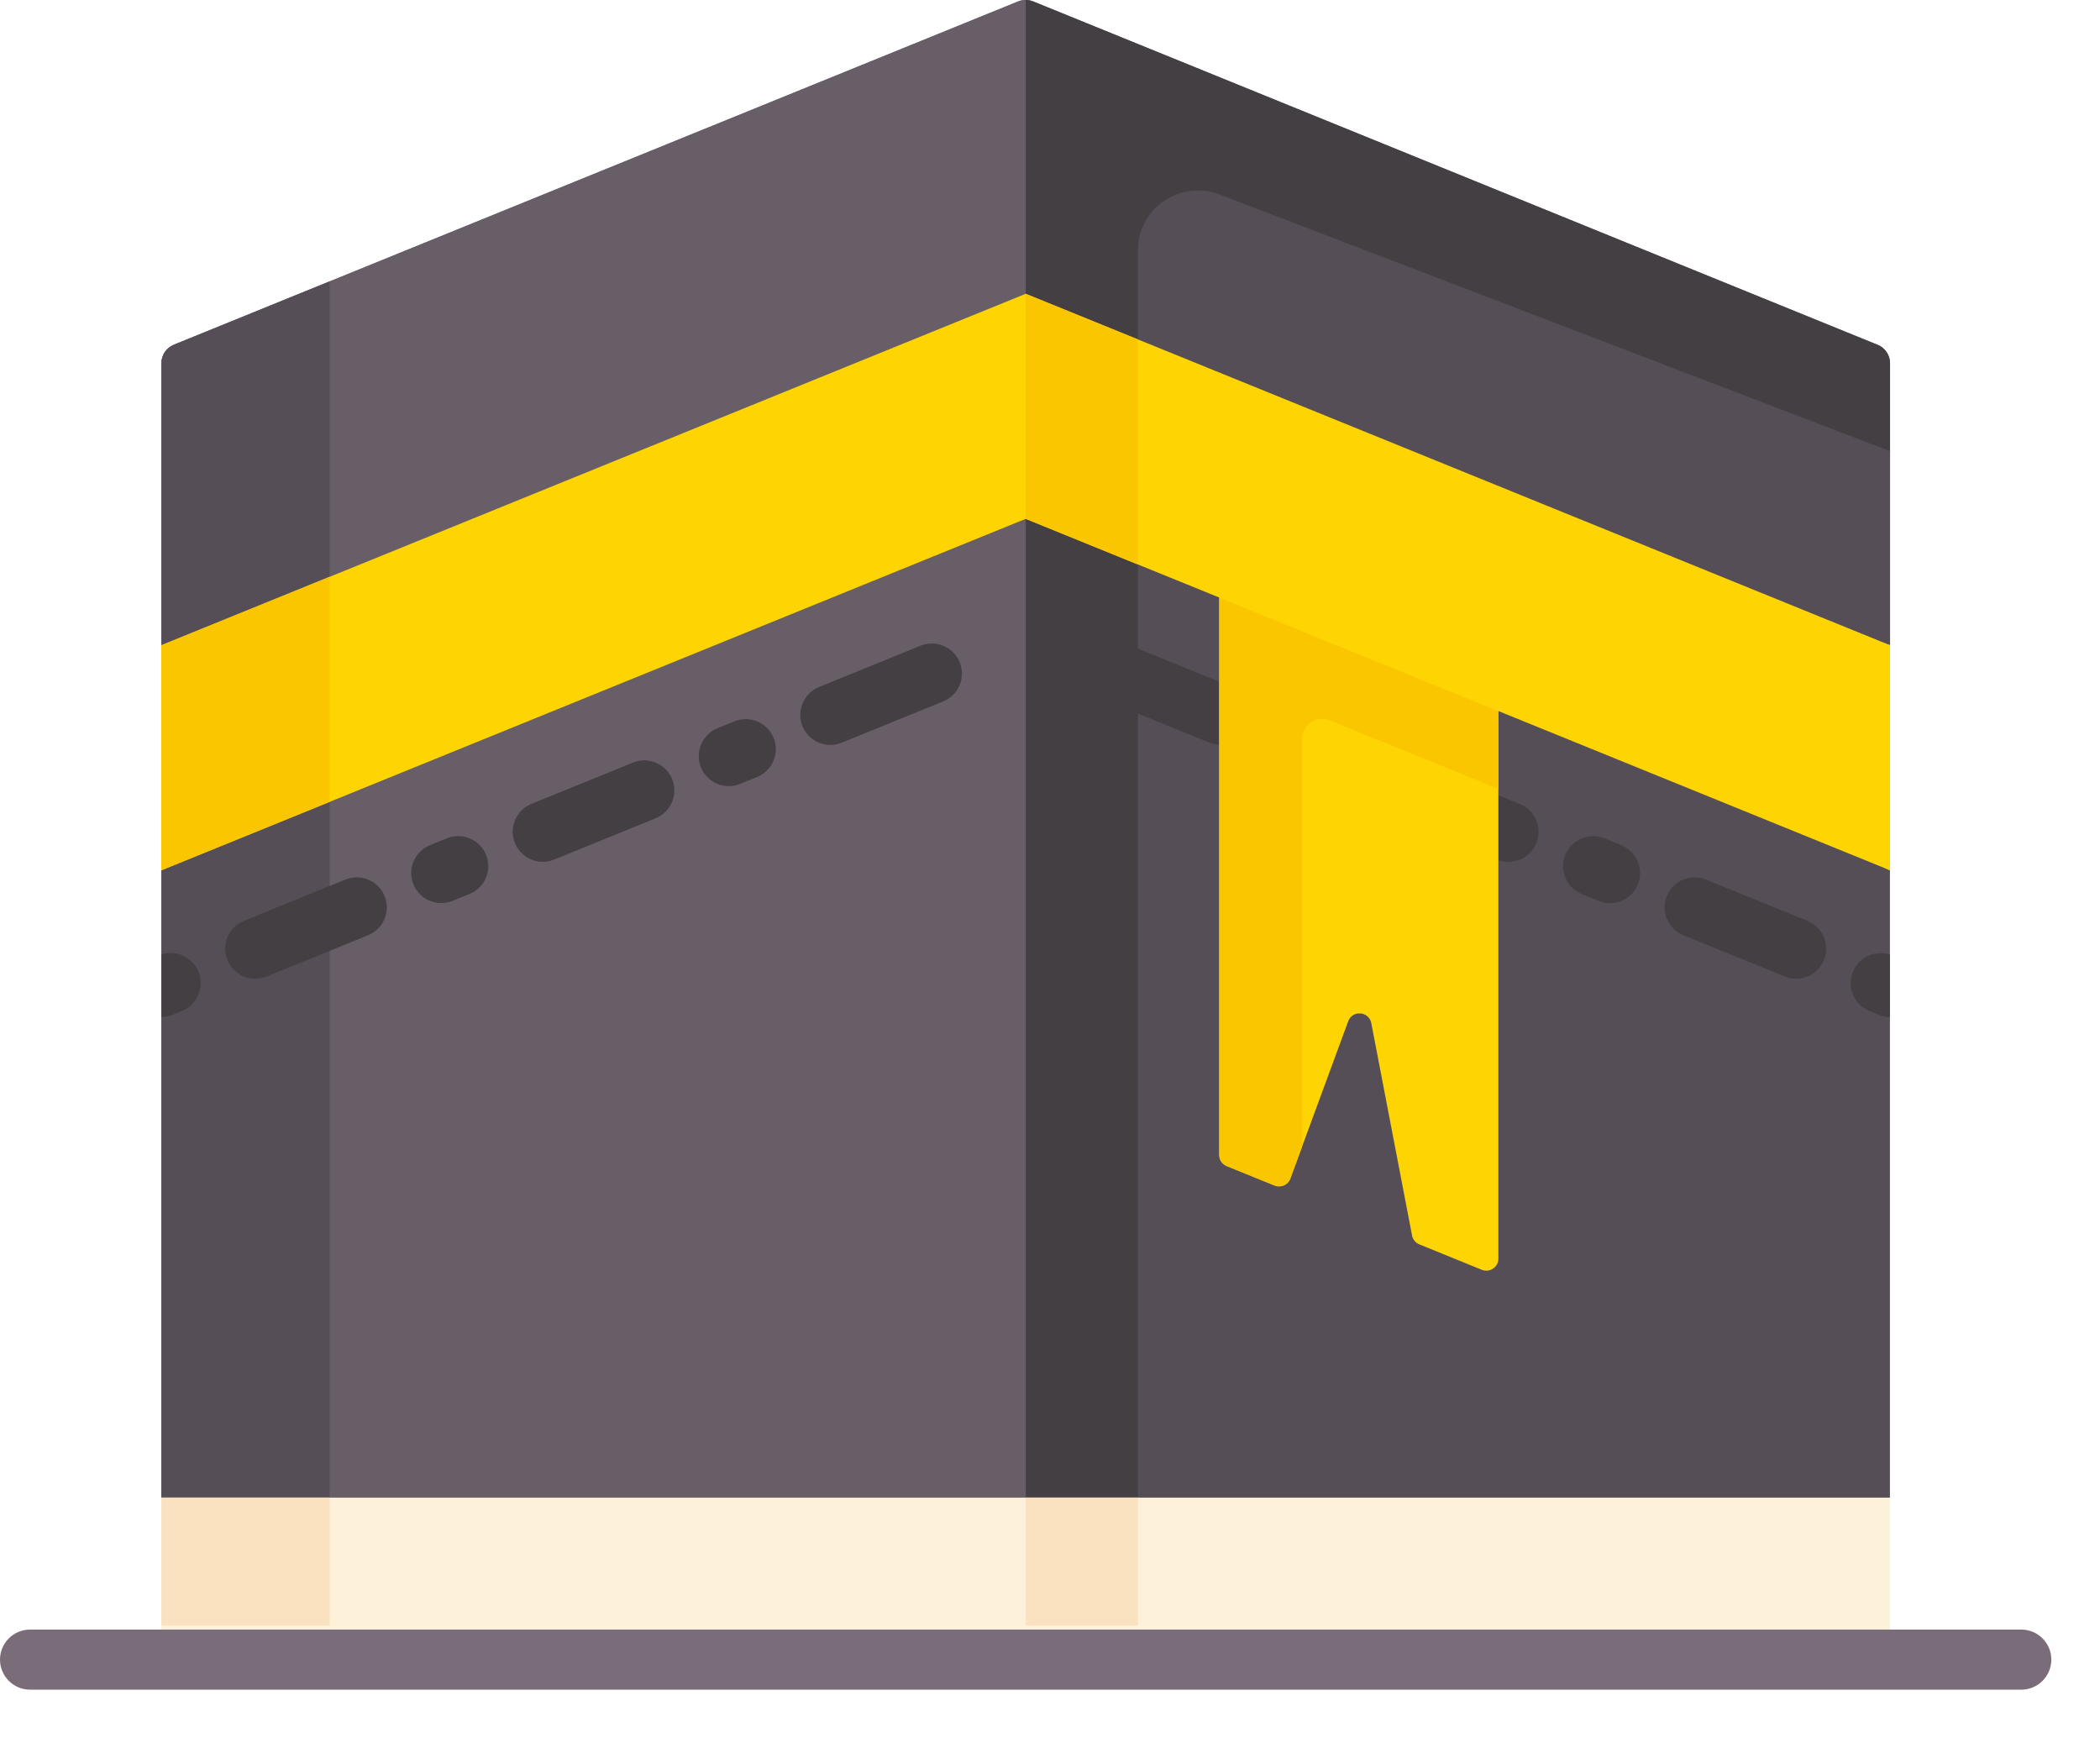
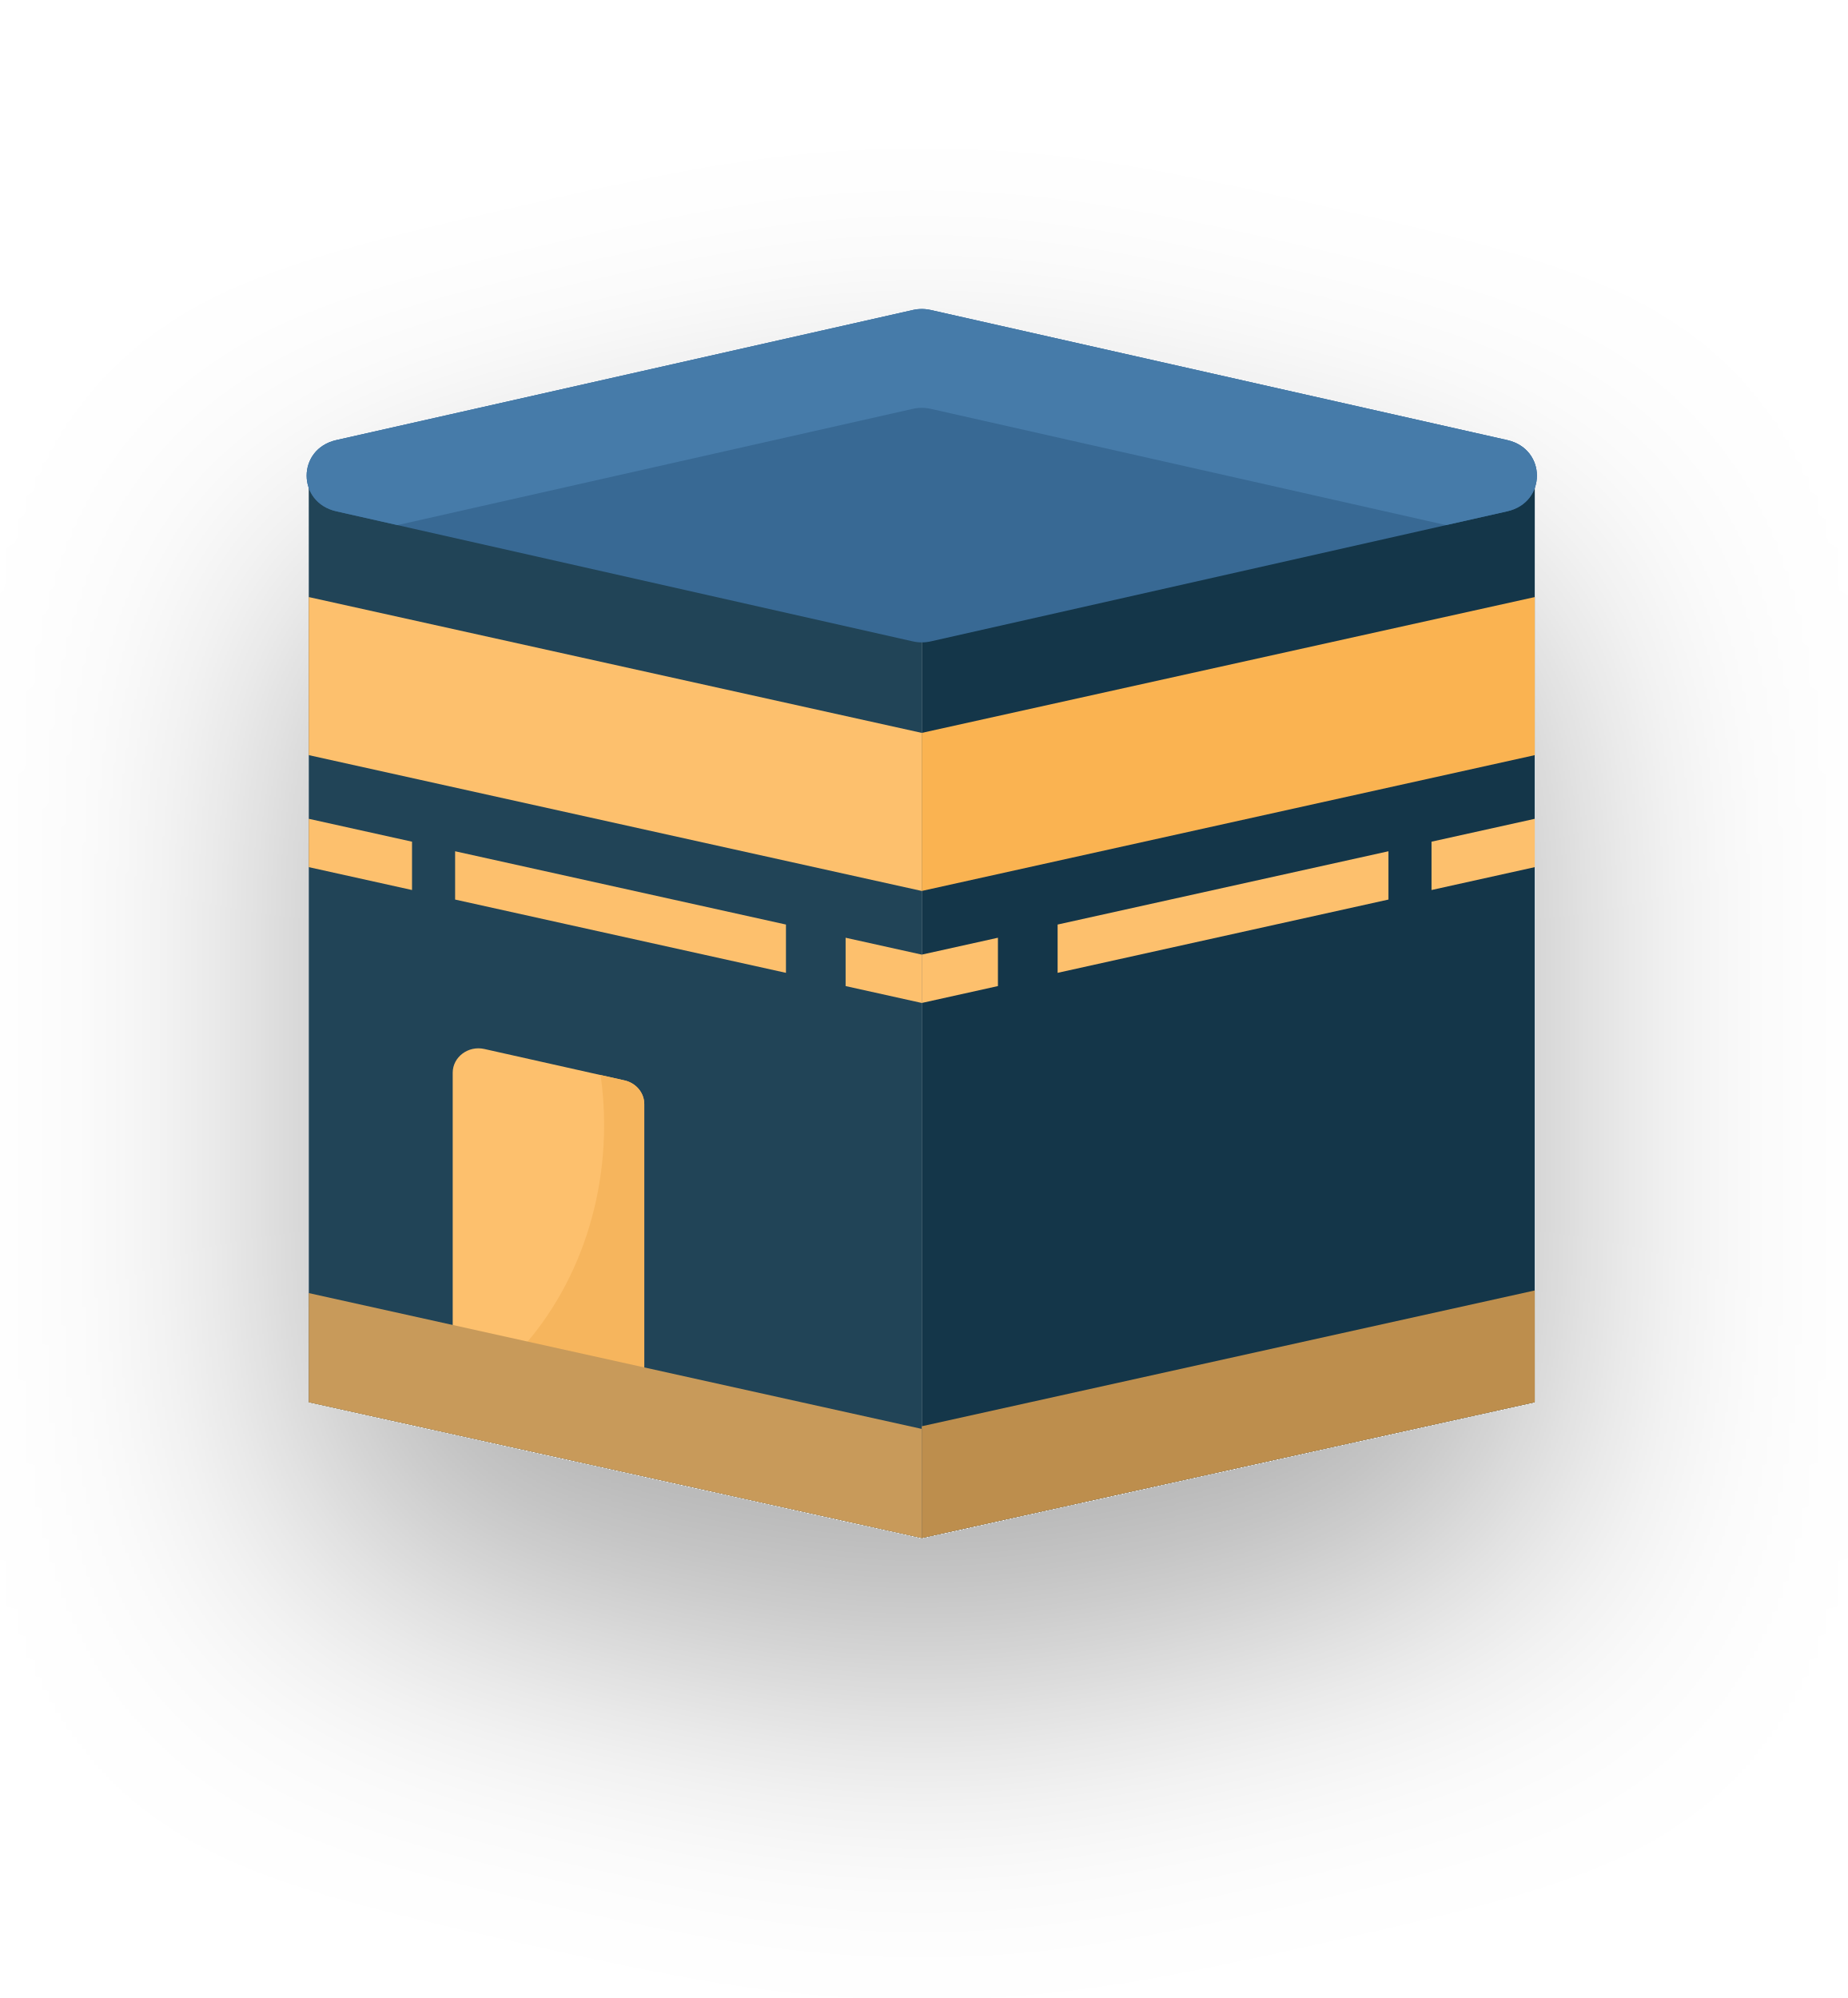
- <svg xmlns="http://www.w3.org/2000/svg" width="29" height="24" fill="none">
-   <path d="M25.453 11.696l-11.289-4.59-11.289 4.59-.647.323v8.663l.414.055h23.043l.414-.055v-8.663l-.647-.323zm.474-6.935L14.268.02c-.067-.027-.142-.027-.208 0L2.401 4.761c-.104.042-.172.144-.172.256V8.91l.636-.199 11.3-4.594 11.3 4.594.636.199V5.017c0-.113-.068-.214-.172-.256z" fill="#554e56" />
-   <path d="M14.164 7.166v13.516h1.549V7.795l-1.549-.63zm11.763-2.405L14.268.02C14.235.007 14.2 0 14.164 0v4.057l1.549.63V3.46a.83.83 0 0 1 1.127-.775L26.1 6.23V5.017c0-.112-.068-.214-.172-.256z" fill="#433f43" />
-   <g fill="#685e68">
-     <path d="M2.229 20.681h11.936V7.166L2.229 12.018v8.663z" />
-     <path d="M14.164 0c-.035 0-.071.007-.104.02L2.401 4.761c-.104.042-.172.144-.172.256V8.91l11.936-4.853V0z" />
+ <svg xmlns="http://www.w3.org/2000/svg" width="49" height="53" viewBox="0 0 49 53" fill="none">
+   <g filter="url(#filter0_d_46_1687)">
+     <path d="M8.189 12.618H24.448V40.802L8.189 37.199V12.618Z" fill="#214457" />
+     <path d="M12.007 28.456C12.007 28.039 12.418 27.73 12.846 27.826L16.562 28.659C16.87 28.728 17.088 28.989 17.088 29.289V37.439L12.007 36.313V28.456Z" fill="#FDC06D" />
+     <path d="M13.036 36.541C14.846 35.038 16.023 32.597 16.023 29.842C16.023 29.391 15.991 28.948 15.93 28.517L16.563 28.659C16.871 28.728 17.088 28.989 17.088 29.289V37.439L13.036 36.541Z" fill="#F6B55D" />
+     <path d="M40.708 12.618H24.448V40.802L40.708 37.199V12.618Z" fill="#143649" />
+     <path d="M24.212 8.222C24.367 8.187 24.529 8.187 24.685 8.222L39.978 11.673C41.027 11.909 41.027 13.326 39.978 13.563L24.685 17.014C24.529 17.049 24.367 17.049 24.212 17.014L8.919 13.563C7.87 13.326 7.87 11.909 8.919 11.673L24.212 8.222Z" fill="#386994" />
+     <path d="M24.685 8.222C24.529 8.187 24.367 8.187 24.212 8.222L8.919 11.673C7.87 11.909 7.87 13.326 8.919 13.563L10.544 13.929L24.212 10.845C24.367 10.81 24.529 10.81 24.685 10.845L38.353 13.929L39.978 13.563C41.027 13.326 41.027 11.909 39.978 11.673L24.685 8.222Z" fill="#467BA9" />
+     <path d="M8.189 15.838V20.031L24.448 23.634V19.441L8.189 15.838Z" fill="#FDC06D" />
+     <path d="M8.189 34.301V37.199L24.448 40.802V37.904L8.189 34.301Z" fill="#C89A5A" />
+     <path d="M8.189 21.72V23.002L10.928 23.609V22.327L8.189 21.72Z" fill="#FDC06D" />
+     <path d="M12.071 22.581V23.862L20.846 25.806V24.525L12.071 22.581Z" fill="#FDC06D" />
+     <path d="M22.428 24.875V26.157L24.448 26.605V25.323L22.428 24.875Z" fill="#FDC06D" />
+     <path d="M40.708 21.72V23.002L37.968 23.609V22.327L40.708 21.72Z" fill="#FDC06D" />
+     <path d="M36.826 22.581V23.862L28.051 25.806V24.525L36.826 22.581Z" fill="#FDC06D" />
+     <path d="M26.468 24.875V26.157L24.448 26.605V25.323L26.468 24.875Z" fill="#FDC06D" />
+     <path d="M24.448 19.441V23.634L40.708 20.031V15.838L24.448 19.441Z" fill="#FAB351" />
+     <path d="M24.448 37.834V40.802L40.708 37.199V34.231L24.448 37.834Z" fill="#BD8E4D" />
  </g>
-   <path d="M2.229 12.018v8.663h2.324v-9.608l-2.324.945zm2.323-8.132l-2.151.875c-.104.042-.172.144-.172.256V8.91l2.324-.945V3.886z" fill="#554e56" />
-   <path d="M11.467 10.287c-.164 0-.319-.098-.385-.259-.086-.212.016-.454.228-.541l1.402-.57c.212-.086.454.016.541.228s-.016.454-.228.541l-1.402.57a.41.41 0 0 1-.156.031zm-7.942 3.229c-.164 0-.319-.098-.385-.259-.086-.212.016-.454.228-.541l1.402-.57c.212-.086.454.016.541.228s-.016.454-.228.541l-1.402.57a.41.41 0 0 1-.156.031zm2.569-1.045c-.164 0-.319-.098-.385-.259-.086-.212.016-.454.228-.541l.234-.095c.212-.086.454.016.541.228s-.016.454-.228.541l-.234.095a.41.41 0 0 1-.156.031zm1.402-.57c-.164 0-.319-.098-.385-.259-.086-.212.016-.454.228-.541l1.402-.57c.212-.086.454.016.541.228s-.016.454-.228.541l-1.402.57a.41.41 0 0 1-.156.031zm2.569-1.045c-.164 0-.319-.098-.385-.259-.086-.212.016-.454.228-.541l.234-.095c.212-.086.454.016.541.228s-.016.454-.228.541l-.234.095a.41.41 0 0 1-.156.031zm-7.836 2.326v.861h0a.41.41 0 0 0 .156-.031l.128-.052c.212-.086.314-.328.228-.541-.083-.203-.308-.305-.513-.238zm23.871 0c-.205-.067-.43.035-.512.238-.086.212.016.454.228.541l.128.052a.41.41 0 0 0 .156.031h0v-.861zm-1.296.334a.41.41 0 0 1-.156-.031l-1.402-.57c-.212-.086-.314-.328-.228-.541s.328-.314.541-.228l1.401.57c.212.086.314.328.228.541-.066.161-.221.259-.385.259zm-3.815-2.414l-.298-.121v.895c.046.017.094.025.141.025.164 0 .319-.098.385-.259.086-.212-.016-.454-.228-.541zm-4.151-1.688l-1.221-.496c-.213-.086-.454.016-.541.228s.016.454.228.541l1.402.57c.043.018.088.027.132.03v-.872zm5.553 2.258l-.234-.095c-.212-.086-.454.016-.541.228s.016.454.228.541l.234.095a.41.41 0 0 0 .156.031c.164 0 .319-.098.384-.259.086-.212-.016-.454-.228-.541z" fill="#433f43" />
-   <path d="M2.229 20.681H26.1v1.822H2.229v-1.822z" fill="#fef1da" />
-   <path d="M14.164 20.681h1.549v1.767h-1.549v-1.767zm-11.935 0h2.324v1.767H2.229v-1.767z" fill="#fae2c0" />
-   <path d="M16.837 8.193v7.756c0 .068.041.128.104.154l.66.268c.087.035.186-.008.218-.097l.799-2.171c.058-.158.287-.139.319.026l.563 2.933c.011.055.048.101.101.122l.862.351c.109.044.229-.036.229-.154V9.76l-3.854-1.567z" fill="#fed402" />
-   <path d="M16.837 8.252v7.697c0 .068.041.128.104.154l.66.268c.087.035.186-.008.218-.096l.163-.442v-5.63c0-.196.199-.33.381-.256l2.329.947V9.819l-3.854-1.567z" fill="#fac600" />
-   <path d="M14.164 4.057L2.229 8.91v3.108l11.936-4.853L26.1 12.018V8.91L14.164 4.057z" fill="#fed402" />
-   <path d="M14.164 4.057v3.108l1.549.63V4.687l-1.549-.63zM4.552 7.965l-2.324.945v3.108l2.324-.945V7.965z" fill="#fac600" />
-   <path d="M27.913 23.333H.415c-.229 0-.415-.186-.415-.415s.186-.415.415-.415h27.498c.229 0 .415.186.415.415s-.186.415-.415.415z" fill="#7a6d79" />
+   <defs>
+     <filter id="filter0_d_46_1687" x="-8.1" y="-4.066" width="65.055" height="65.055" filterUnits="userSpaceOnUse" color-interpolation-filters="sRGB">
+       <feFlood flood-opacity="0" result="BackgroundImageFix" />
+       <feColorMatrix in="SourceAlpha" type="matrix" values="0 0 0 0 0 0 0 0 0 0 0 0 0 0 0 0 0 0 127 0" result="hardAlpha" />
+       <feOffset dy="4" />
+       <feGaussianBlur stdDeviation="4" />
+       <feComposite in2="hardAlpha" operator="out" />
+       <feColorMatrix type="matrix" values="0 0 0 0 0 0 0 0 0 0 0 0 0 0 0 0 0 0 0.32 0" />
+       <feBlend mode="normal" in2="BackgroundImageFix" result="effect1_dropShadow_46_1687" />
+       <feBlend mode="normal" in="SourceGraphic" in2="effect1_dropShadow_46_1687" result="shape" />
+     </filter>
+   </defs>
</svg>
